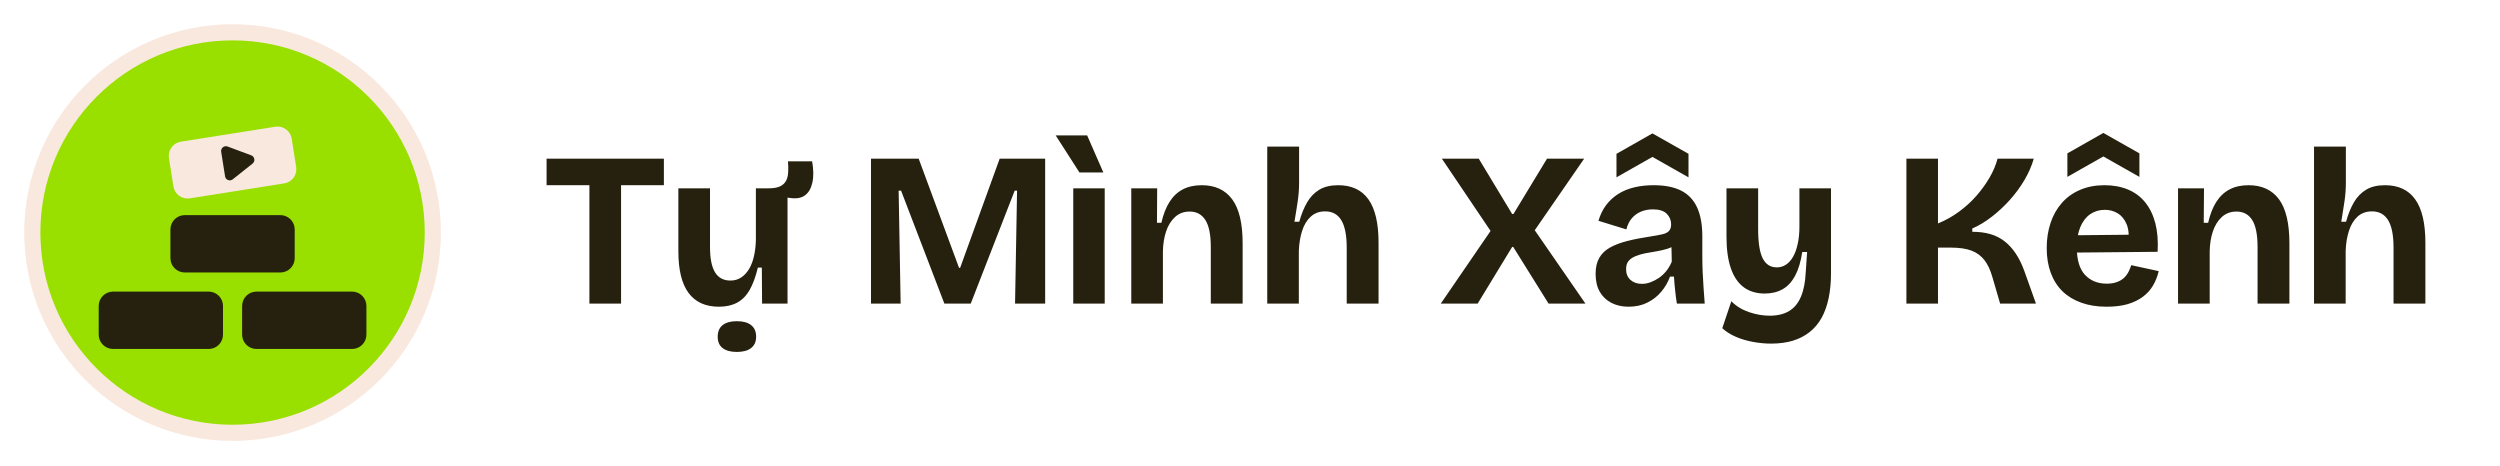
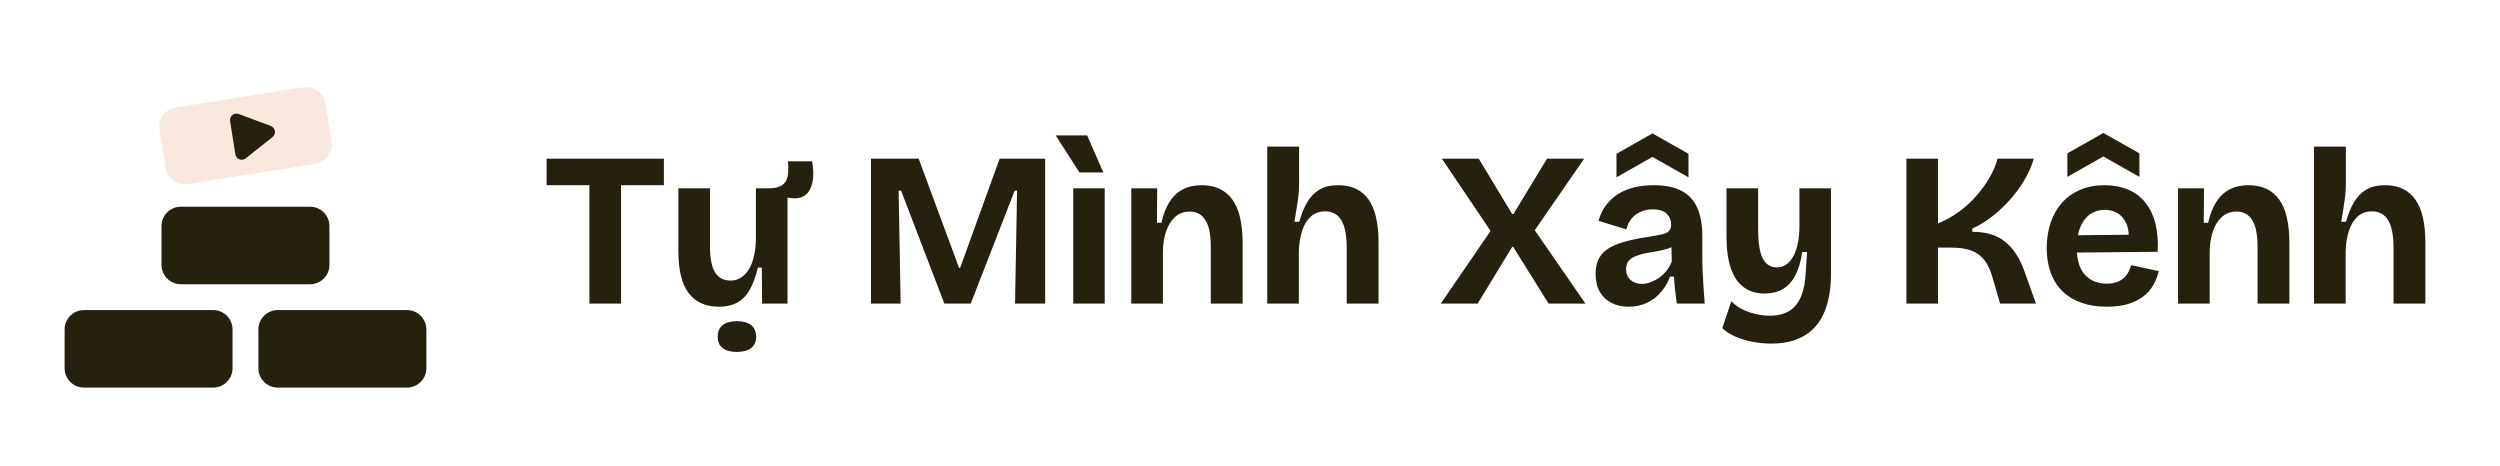
<svg xmlns="http://www.w3.org/2000/svg" viewBox="0 0 387 72" width="387" height="72" role="img" aria-label="Tự Mình Xây Kênh">
-   <g transform="translate(4 4)">
-     <circle cx="32" cy="32" r="31" fill="#99df00" stroke="#f9e8dd" stroke-width="2.5" />
-     <g transform="translate(32 33) scale(.74) translate(-32 -33)">
-       <g transform="rotate(-9 32 17)">
-         <rect x="19" y="11" width="26" height="12" rx="3" fill="#f9e8dd" />
-         <path d="M30 14.4v5.2a1 1 0 0 0 1.52.86l4.6-2.6a1 1 0 0 0 0-1.72l-4.6-2.6A1 1 0 0 0 30 14.4z" fill="#26210f" />
-       </g>
-       <rect x="19" y="28" width="26" height="12" rx="3" fill="#26210f" />
-       <rect x="4" y="44" width="26" height="12" rx="3" fill="#26210f" />
-       <rect x="34" y="44" width="26" height="12" rx="3" fill="#26210f" />
+   <g transform="translate(6 4) scale(1)">
+     <g transform="rotate(-9 32 17)">
+       <rect x="19" y="11" width="26" height="12" rx="3" fill="#f9e8dd" />
+       <path d="M30 14.4v5.2a1 1 0 0 0 1.52.86l4.6-2.6a1 1 0 0 0 0-1.72l-4.6-2.6A1 1 0 0 0 30 14.4z" fill="#26210f" />
    </g>
+     <rect x="19" y="28" width="26" height="12" rx="3" fill="#26210f" />
+     <rect x="4" y="44" width="26" height="12" rx="3" fill="#26210f" />
+     <rect x="34" y="44" width="26" height="12" rx="3" fill="#26210f" />
  </g>
  <path fill="#26210f" d="M91.24 47V24.56H96.14V47ZM84.61 28.67V24.56H102.77V28.67Z M111.3 47.48Q108.17 47.48 106.59 45.35Q105.01 43.23 105.01 38.87V29.15H109.91V38.26Q109.91 40.88 110.69 42.16Q111.47 43.43 113.07 43.43Q114.02 43.43 114.74 42.95Q115.45 42.48 115.96 41.63Q116.47 40.78 116.72 39.62Q116.98 38.47 117.01 37.14V29.15H121.91V39.72V47H117.97L117.93 41.42H117.32Q116.81 43.53 116.05 44.88Q115.28 46.22 114.11 46.85Q112.93 47.48 111.3 47.48ZM122.35 30.65 118.92 30.2 118.99 29.15Q120.14 29.15 120.79 28.83Q121.43 28.5 121.71 27.94Q121.98 27.38 122.01 26.62Q122.05 25.85 121.98 24.97H125.72Q126.06 26.94 125.75 28.28Q125.45 29.63 124.61 30.24Q123.78 30.85 122.35 30.65ZM114.06 54.48Q112.63 54.48 111.86 53.88Q111.1 53.29 111.1 52.13Q111.1 50.94 111.86 50.33Q112.63 49.72 114.06 49.72Q115.52 49.72 116.28 50.33Q117.05 50.94 117.05 52.13Q117.05 53.26 116.28 53.87Q115.52 54.48 114.06 54.48Z M134.83 47V24.56H142.21L148.46 41.46H148.63L154.75 24.56H161.79V47H157.13L157.44 29.52H157.07L150.27 47H146.19L139.49 29.52H139.11L139.42 47Z M166.14 47V29.15H171.01V47ZM167.1 26.7 163.42 20.96H168.29L170.8 26.7Z M175.12 47V36.19V29.15H179.13L179.1 34.49H179.78Q180.22 32.55 181.04 31.26Q181.85 29.97 183.09 29.32Q184.33 28.67 186.03 28.67Q189.13 28.67 190.74 30.85Q192.36 33.03 192.36 37.68V47H187.43V38.23Q187.43 35.37 186.59 34.06Q185.76 32.75 184.16 32.75Q182.8 32.75 181.89 33.6Q180.97 34.45 180.51 35.83Q180.05 37.21 180.02 38.91V47Z M196.17 47V35.78V22.69H201.1V28.27Q201.1 28.95 201.05 29.69Q200.99 30.44 200.88 31.21Q200.76 31.97 200.64 32.75Q200.52 33.54 200.38 34.32H201.13Q201.61 32.58 202.34 31.33Q203.07 30.07 204.22 29.37Q205.38 28.67 207.15 28.67Q210.28 28.67 211.84 30.87Q213.4 33.06 213.4 37.58V47H208.47V38.33Q208.47 35.47 207.64 34.1Q206.81 32.72 205.14 32.72Q203.78 32.72 202.9 33.54Q202.01 34.35 201.57 35.73Q201.13 37.11 201.06 38.81V47Z M223.03 47 230.74 35.75 223.2 24.56H228.91L234.08 33.13H234.28L239.48 24.56H245.23L237.58 35.64L245.43 47H239.72L234.25 38.23H234.08L228.74 47Z M252.1 47.48Q250.6 47.48 249.44 46.88Q248.29 46.29 247.64 45.16Q247 44.04 247 42.38Q247 40.91 247.56 39.93Q248.12 38.94 249.21 38.33Q250.29 37.72 251.89 37.31Q253.49 36.9 255.53 36.6Q256.62 36.43 257.31 36.27Q258.01 36.12 258.35 35.76Q258.69 35.41 258.69 34.73Q258.69 33.77 258.01 33.09Q257.33 32.41 255.87 32.41Q254.88 32.41 254.05 32.75Q253.22 33.09 252.62 33.77Q252.03 34.45 251.76 35.51L247.44 34.18Q247.85 32.79 248.61 31.77Q249.38 30.75 250.46 30.05Q251.55 29.35 252.95 29.01Q254.34 28.67 255.97 28.67Q258.59 28.67 260.24 29.51Q261.89 30.34 262.7 32.09Q263.52 33.84 263.52 36.6V39.66Q263.52 40.85 263.57 42.07Q263.62 43.29 263.71 44.53Q263.79 45.78 263.89 47H259.58Q259.44 46.15 259.32 45.05Q259.2 43.94 259.13 42.82H258.52Q258.05 44.11 257.16 45.16Q256.28 46.22 255 46.85Q253.73 47.48 252.1 47.48ZM254.17 43.94Q254.82 43.94 255.48 43.7Q256.14 43.46 256.77 43.04Q257.4 42.61 257.93 41.97Q258.45 41.32 258.79 40.51L258.73 37.65L259.51 37.82Q258.9 38.26 258.08 38.52Q257.26 38.77 256.4 38.91Q255.53 39.04 254.68 39.21Q253.83 39.38 253.17 39.66Q252.5 39.93 252.11 40.39Q251.72 40.85 251.72 41.66Q251.72 42.72 252.4 43.33Q253.08 43.94 254.17 43.94ZM250.23 27.45V23.81L255.8 20.65L261.38 23.81V27.45L255.8 24.29Z M274.16 53.19Q272.8 53.19 271.39 52.93Q269.98 52.68 268.74 52.15Q267.5 51.62 266.61 50.81L268.01 46.63Q269.1 47.75 270.73 48.31Q272.36 48.87 273.96 48.87Q275.76 48.87 276.97 48.14Q278.17 47.41 278.8 45.89Q279.43 44.38 279.53 42.1L279.74 39.01H278.99Q278.65 41.25 277.89 42.68Q277.12 44.11 275.95 44.77Q274.77 45.44 273.18 45.44Q271.24 45.44 269.91 44.45Q268.59 43.46 267.92 41.49Q267.26 39.52 267.26 36.63V29.15H272.16V35.44Q272.16 38.6 272.87 40Q273.58 41.39 275.05 41.39Q275.83 41.39 276.47 40.97Q277.12 40.54 277.58 39.72Q278.04 38.91 278.29 37.73Q278.55 36.56 278.55 35.07V29.15H283.44V42.27Q283.44 44.42 283.07 46.17Q282.7 47.92 281.97 49.23Q281.23 50.54 280.11 51.42Q278.99 52.3 277.51 52.75Q276.03 53.19 274.16 53.19Z M295.11 47V24.56H300V34.59Q301.74 33.88 303.25 32.77Q304.76 31.67 305.95 30.31Q307.14 28.95 307.99 27.48Q308.84 26.02 309.22 24.56H314.83Q314.35 26.23 313.38 27.88Q312.41 29.52 311.09 30.99Q309.76 32.45 308.28 33.59Q306.8 34.73 305.31 35.37V35.88Q306.87 35.88 308.11 36.24Q309.35 36.6 310.32 37.36Q311.29 38.13 312.04 39.25Q312.79 40.37 313.36 41.93L315.17 47H309.62L308.43 42.92Q307.96 41.25 307.18 40.25Q306.39 39.25 305.17 38.79Q303.95 38.33 301.97 38.33H300V47Z M326.11 47.48Q323.9 47.48 322.19 46.86Q320.47 46.25 319.28 45.1Q318.09 43.94 317.46 42.24Q316.83 40.54 316.83 38.4Q316.83 36.29 317.43 34.5Q318.02 32.72 319.18 31.41Q320.33 30.1 322 29.39Q323.67 28.67 325.77 28.67Q327.81 28.67 329.41 29.34Q331.01 30 332.08 31.33Q333.15 32.65 333.65 34.57Q334.14 36.49 334 38.98L319.99 39.11V36.43L331.18 36.32L329.45 37.68Q329.68 35.88 329.21 34.73Q328.73 33.57 327.83 33.03Q326.93 32.48 325.84 32.48Q324.55 32.48 323.56 33.16Q322.58 33.84 322.03 35.15Q321.49 36.46 321.49 38.3Q321.49 41.19 322.76 42.55Q324.04 43.91 326.11 43.91Q327.07 43.91 327.73 43.65Q328.39 43.4 328.82 42.99Q329.24 42.58 329.5 42.07Q329.75 41.56 329.92 41.05L334.17 41.97Q333.87 43.23 333.27 44.23Q332.68 45.23 331.69 45.96Q330.7 46.69 329.33 47.09Q327.95 47.48 326.11 47.48ZM320.03 27.38V23.74L325.6 20.58L331.18 23.74V27.38L325.6 24.22Z M337.16 47V36.19V29.15H341.18L341.14 34.49H341.82Q342.26 32.55 343.08 31.26Q343.9 29.97 345.14 29.32Q346.38 28.67 348.08 28.67Q351.17 28.67 352.79 30.85Q354.4 33.03 354.4 37.68V47H349.47V38.23Q349.47 35.37 348.64 34.06Q347.81 32.75 346.21 32.75Q344.85 32.75 343.93 33.6Q343.01 34.45 342.55 35.83Q342.09 37.21 342.06 38.91V47Z M358.21 47V35.78V22.69H363.14V28.27Q363.14 28.95 363.09 29.69Q363.04 30.44 362.92 31.21Q362.8 31.97 362.68 32.75Q362.56 33.54 362.43 34.32H363.17Q363.65 32.58 364.38 31.33Q365.11 30.07 366.27 29.37Q367.42 28.67 369.19 28.67Q372.32 28.67 373.88 30.87Q375.45 33.06 375.45 37.58V47H370.52V38.33Q370.52 35.47 369.69 34.1Q368.85 32.72 367.19 32.72Q365.83 32.72 364.94 33.54Q364.06 34.35 363.62 35.73Q363.17 37.11 363.11 38.81V47Z" />
</svg>
